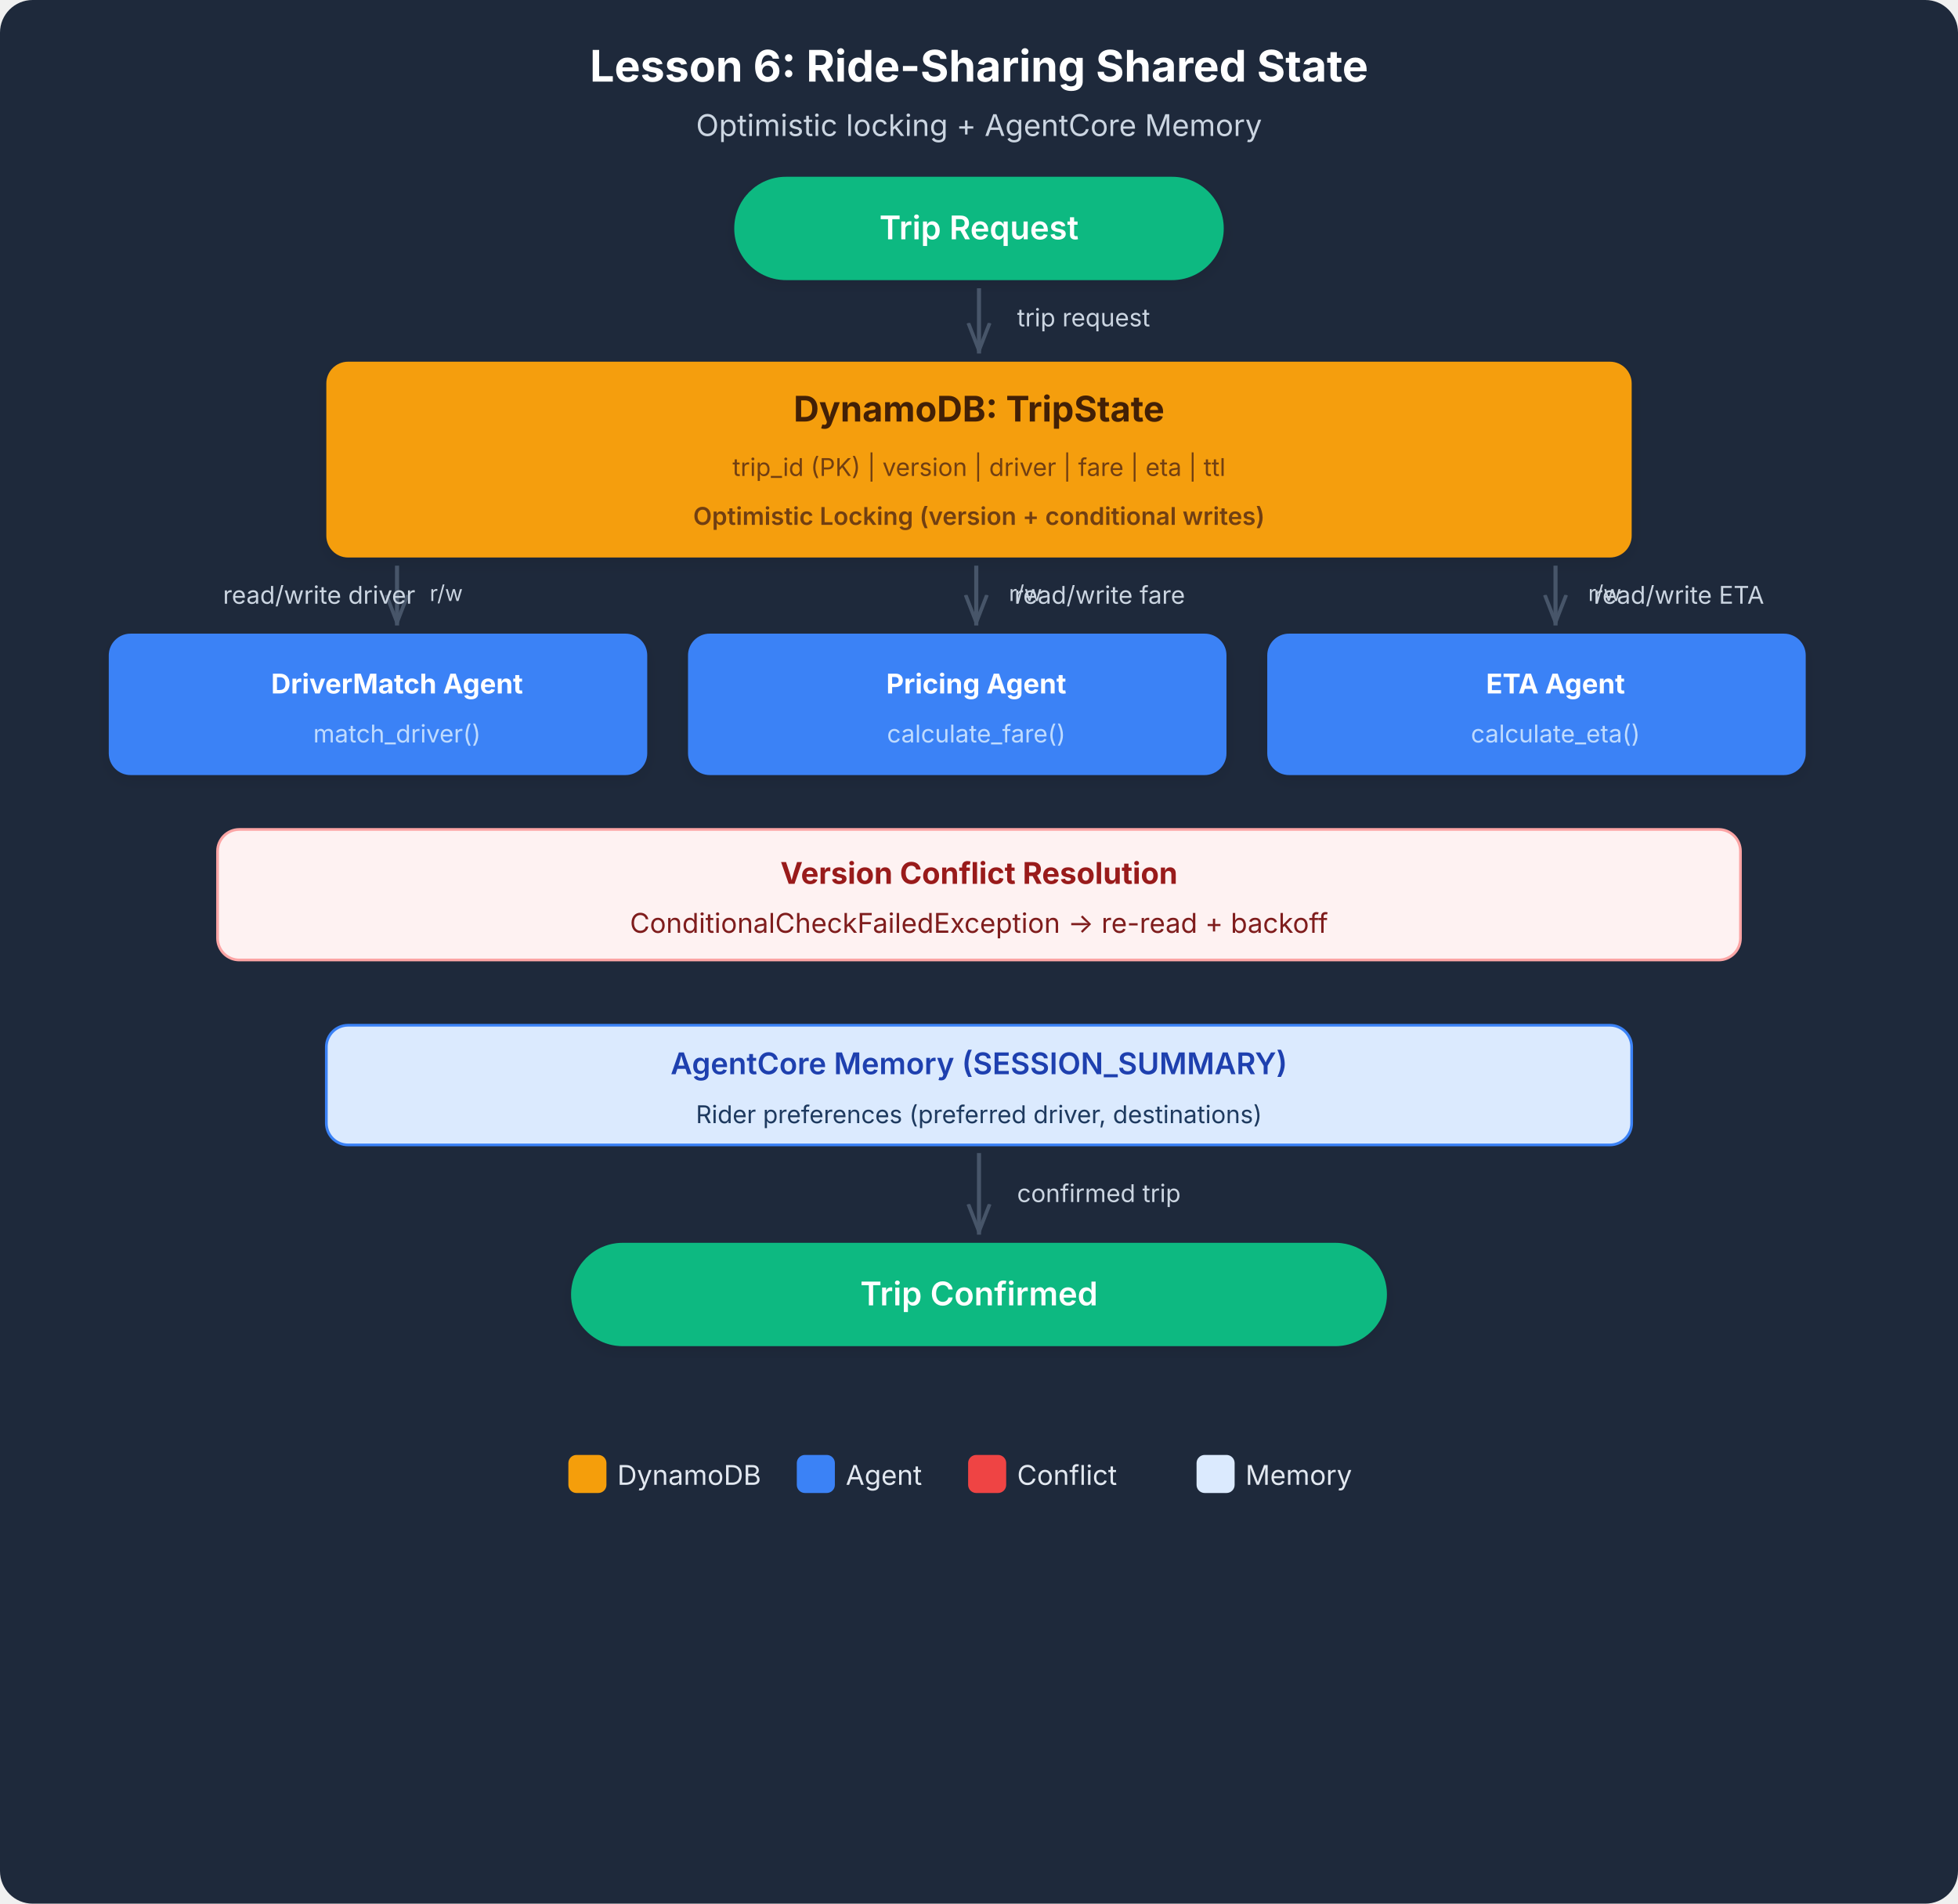
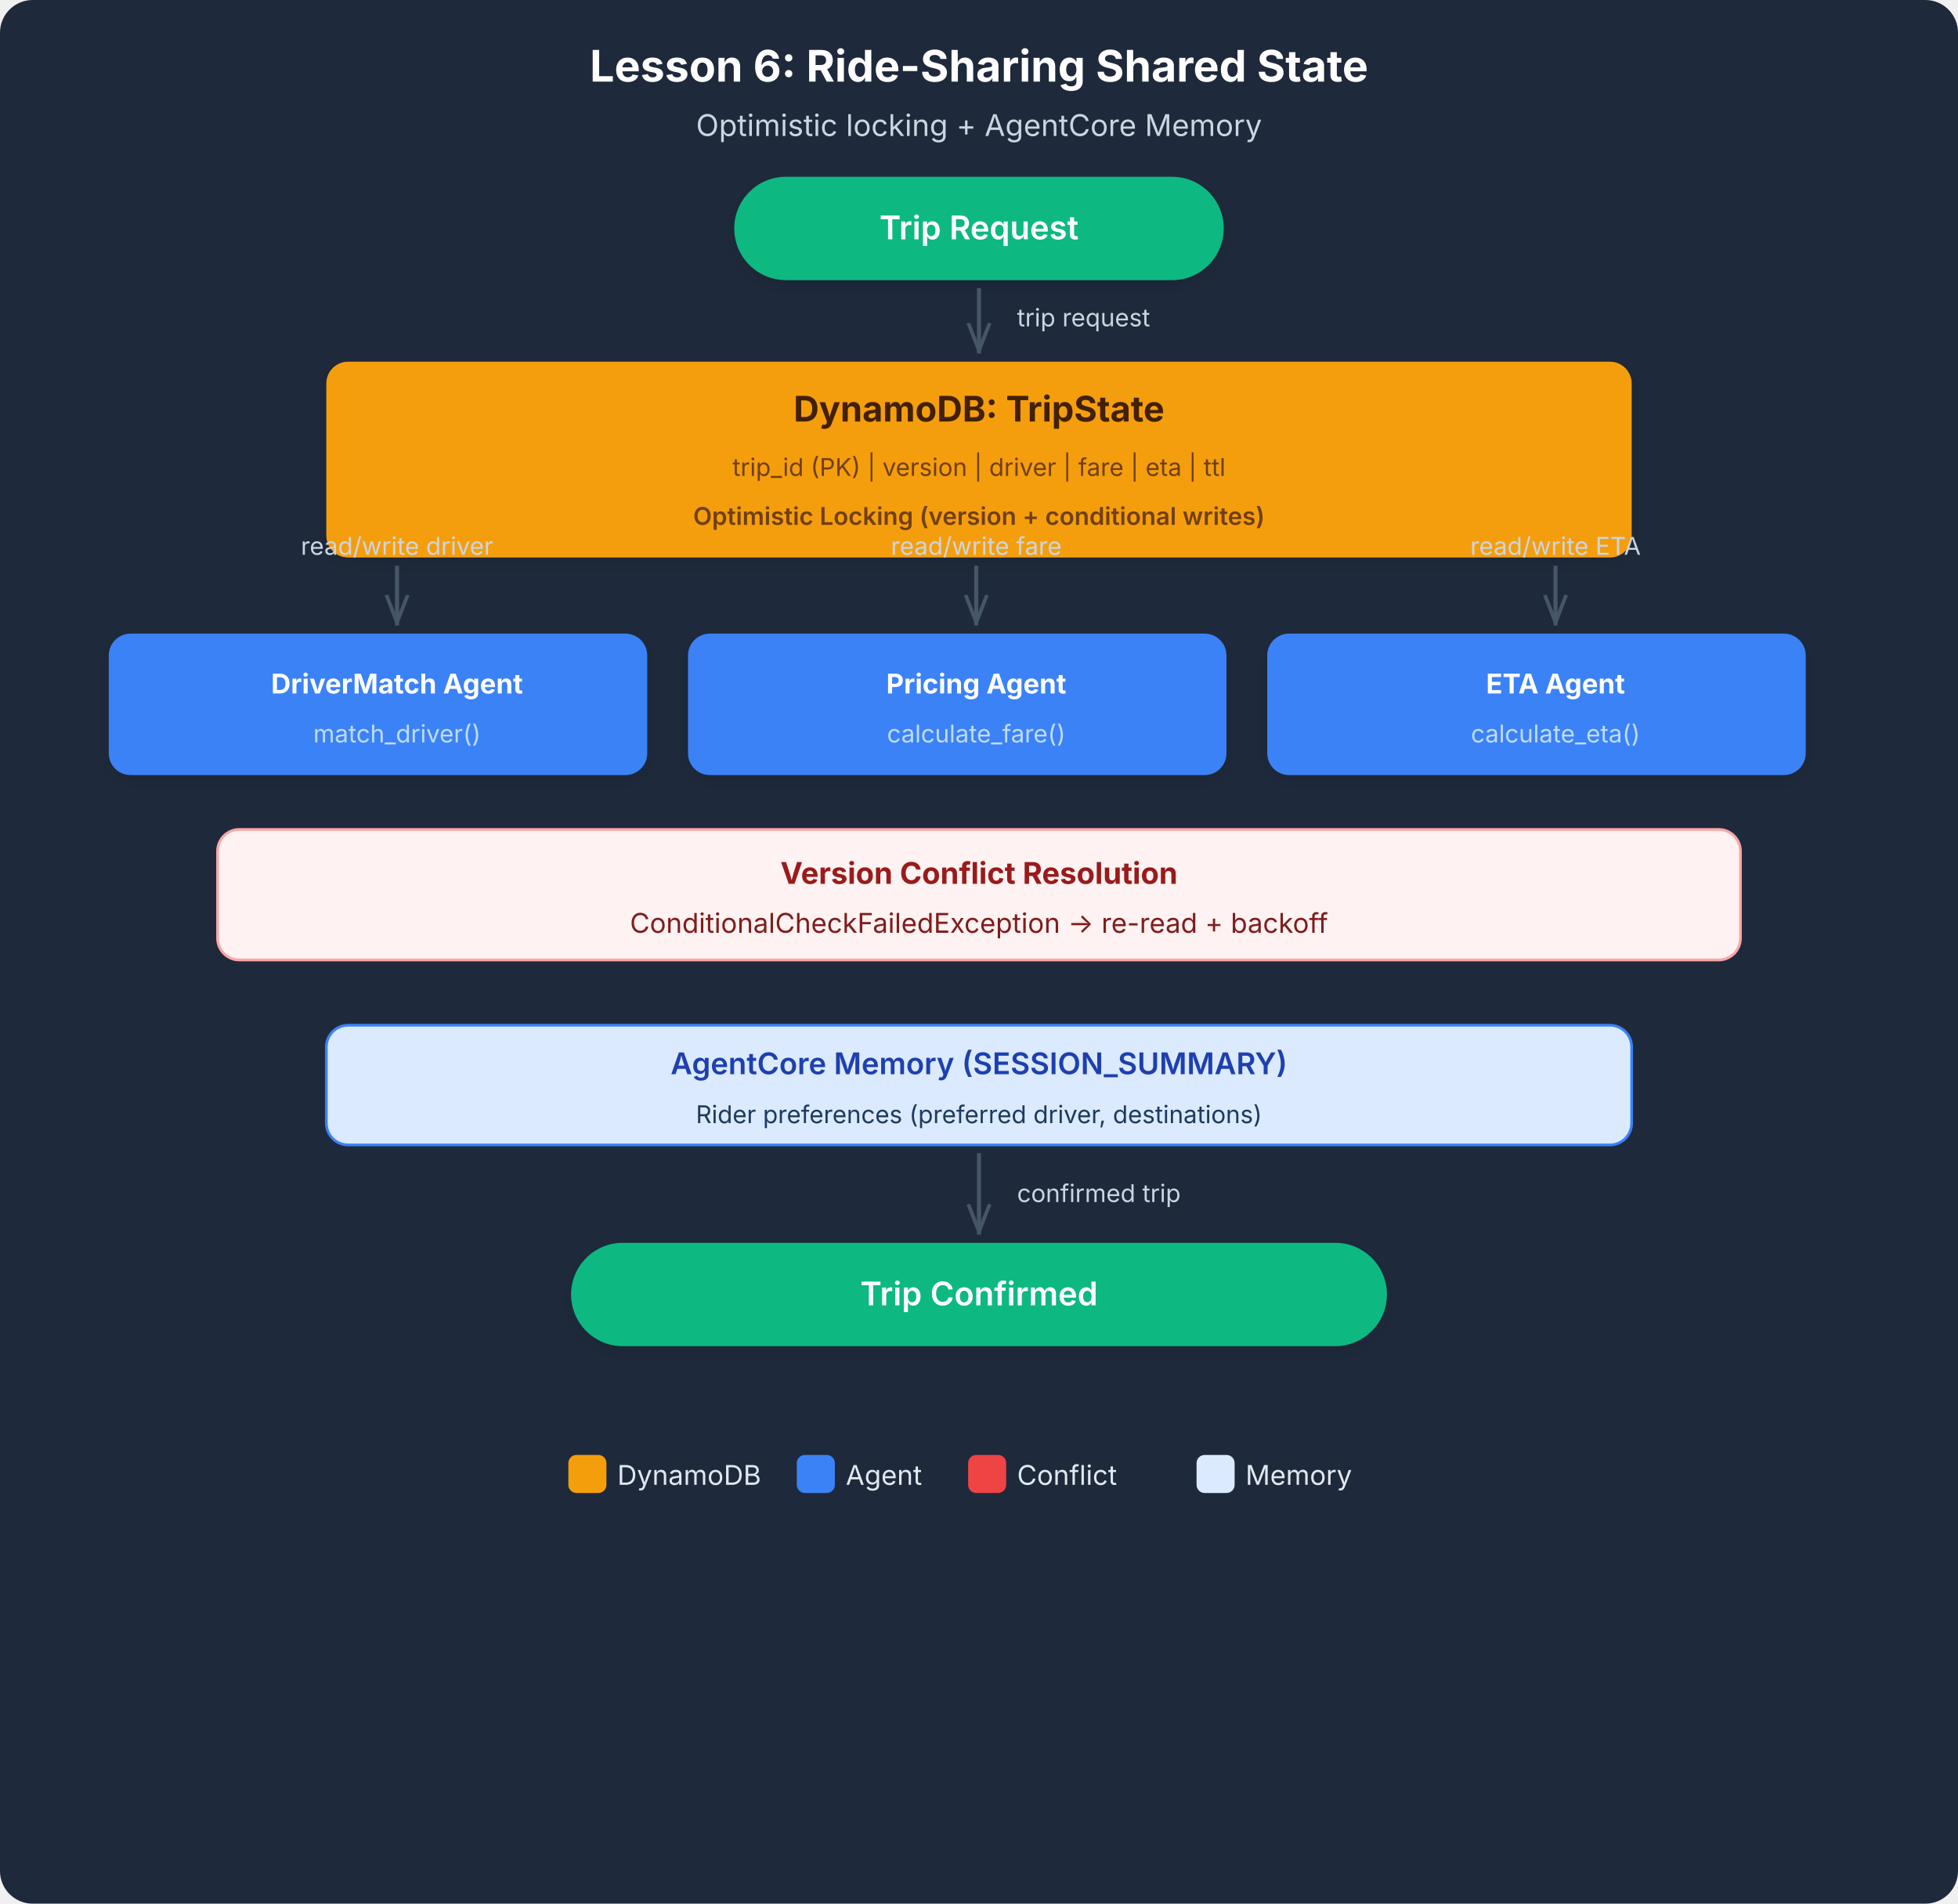
<svg xmlns="http://www.w3.org/2000/svg" viewBox="0 0 720 700" font-family="system-ui, -apple-system, &quot;Segoe UI&quot;, sans-serif">
  <defs>
    <filter id="sh" x="-4%" y="-4%" width="108%" height="116%">
      <feDropShadow dx="0" dy="2" stdDeviation="3" flood-opacity="0.08" />
    </filter>
    <marker id="a" viewBox="0 0 10 8" refX="10" refY="4" markerWidth="8" markerHeight="6" orient="auto">
      <path d="M0,0.5 L9,4 L0,7.5" fill="none" stroke="#475569" stroke-width="1.2" stroke-linejoin="round" />
    </marker>
    <marker id="ah" viewBox="0 0 10 8" refX="10" refY="4" markerWidth="8" markerHeight="6" orient="auto">
      <path d="M0,0.5 L9,4 L0,7.5" fill="none" stroke="#475569" stroke-width="1.2" stroke-linejoin="round" />
    </marker>
  </defs>
  <rect width="720" height="700" rx="12" fill="#1e293b" />
  <text x="360" y="30" text-anchor="middle" font-size="16" font-weight="700" fill="#ffffff">Lesson 6: Ride-Sharing Shared State</text>
  <text x="360" y="50" text-anchor="middle" font-size="11" fill="#cbd5e1">Optimistic locking + AgentCore Memory</text>
  <rect x="270" y="65" width="180" height="38" rx="19" fill="#10b981" filter="url(#sh)" />
  <text x="360" y="88" text-anchor="middle" font-size="12" font-weight="600" fill="white">Trip Request</text>
  <rect x="120" y="133" width="480" height="72" rx="8" fill="#f59e0b" filter="url(#sh)" />
  <text x="360" y="155" text-anchor="middle" font-size="13" font-weight="700" fill="#422006">DynamoDB: TripState</text>
  <text x="360" y="175" text-anchor="middle" font-size="9" fill="#713f12">trip_id (PK) | version | driver | fare | eta | ttl</text>
  <text x="360" y="193" text-anchor="middle" font-size="9" font-weight="600" fill="#713f12">Optimistic Locking (version + conditional writes)</text>
-   <text x="158" y="221" font-size="8" fill="#cbd5e1">r/w</text>
  <rect x="40" y="233" width="198" height="52" rx="8" fill="#3b82f6" filter="url(#sh)" />
  <text x="146" y="255" text-anchor="middle" font-size="10" font-weight="700" fill="white">DriverMatch Agent</text>
  <text x="146" y="273" text-anchor="middle" font-size="9" fill="#bfdbfe">match_driver()</text>
-   <text x="371" y="221" font-size="8" fill="#cbd5e1">r/w</text>
  <rect x="253" y="233" width="198" height="52" rx="8" fill="#3b82f6" filter="url(#sh)" />
  <text x="359" y="255" text-anchor="middle" font-size="10" font-weight="700" fill="white">Pricing Agent</text>
  <text x="359" y="273" text-anchor="middle" font-size="9" fill="#bfdbfe">calculate_fare()</text>
-   <text x="584" y="221" font-size="8" fill="#cbd5e1">r/w</text>
  <rect x="466" y="233" width="198" height="52" rx="8" fill="#3b82f6" filter="url(#sh)" />
  <text x="572" y="255" text-anchor="middle" font-size="10" font-weight="700" fill="white">ETA Agent</text>
  <text x="572" y="273" text-anchor="middle" font-size="9" fill="#bfdbfe">calculate_eta()</text>
  <rect x="80" y="305" width="560" height="48" rx="8" fill="#fef2f2" stroke="#fca5a5" stroke-width="1" />
  <text x="360" y="325" text-anchor="middle" font-size="11" font-weight="700" fill="#991b1b">Version Conflict Resolution</text>
  <text x="360" y="343" text-anchor="middle" font-size="10" fill="#7f1d1d">ConditionalCheckFailedException → re-read + backoff</text>
  <rect x="120" y="377" width="480" height="44" rx="8" fill="#dbeafe" stroke="#3b82f6" stroke-width="1" />
  <text x="360" y="395" text-anchor="middle" font-size="11" font-weight="600" fill="#1e40af">AgentCore Memory (SESSION_SUMMARY)</text>
  <text x="360" y="413" text-anchor="middle" font-size="9" fill="#1e3a5f">Rider preferences (preferred driver, destinations)</text>
  <rect x="210" y="457" width="300" height="38" rx="19" fill="#10b981" filter="url(#sh)" />
  <text x="360" y="480" text-anchor="middle" font-size="12" font-weight="600" fill="white">Trip Confirmed</text>
  <rect x="209" y="535" width="14" height="14" rx="3" fill="#f59e0b" />
  <text x="227" y="546" font-size="10" fill="#e2e8f0">DynamoDB</text>
  <rect x="293" y="535" width="14" height="14" rx="3" fill="#3b82f6" />
  <text x="311" y="546" font-size="10" fill="#e2e8f0">Agent</text>
  <rect x="356" y="535" width="14" height="14" rx="3" fill="#ef4444" />
  <text x="374" y="546" font-size="10" fill="#e2e8f0">Conflict</text>
  <rect x="440" y="535" width="14" height="14" rx="3" fill="#dbeafe" />
  <text x="458" y="546" font-size="10" fill="#e2e8f0">Memory</text>
  <g id="arrows">
    <line x1="360" y1="106" x2="360" y2="130" stroke="#475569" stroke-width="1.5" marker-end="url(#a)" />
    <text x="374" y="120" font-size="9" fill="#cbd5e1">trip request</text>
    <line x1="146" y1="208" x2="146" y2="230" stroke="#475569" stroke-width="1.5" marker-end="url(#a)" />
-     <text x="82" y="222" font-size="9" fill="#cbd5e1">read/write driver</text>
+     <text x="146" y="204" text-anchor="middle" font-size="9" fill="#cbd5e1">read/write driver</text>
    <line x1="359" y1="208" x2="359" y2="230" stroke="#475569" stroke-width="1.5" marker-end="url(#a)" />
-     <text x="373" y="222" font-size="9" fill="#cbd5e1">read/write fare</text>
+     <text x="359" y="204" text-anchor="middle" font-size="9" fill="#cbd5e1">read/write fare</text>
    <line x1="572" y1="208" x2="572" y2="230" stroke="#475569" stroke-width="1.5" marker-end="url(#a)" />
-     <text x="586" y="222" font-size="9" fill="#cbd5e1">read/write ETA</text>
+     <text x="572" y="204" text-anchor="middle" font-size="9" fill="#cbd5e1">read/write ETA</text>
    <line x1="360" y1="424" x2="360" y2="454" stroke="#475569" stroke-width="1.5" marker-end="url(#a)" />
    <text x="374" y="442" font-size="9" fill="#cbd5e1">confirmed trip</text>
  </g>
</svg>
